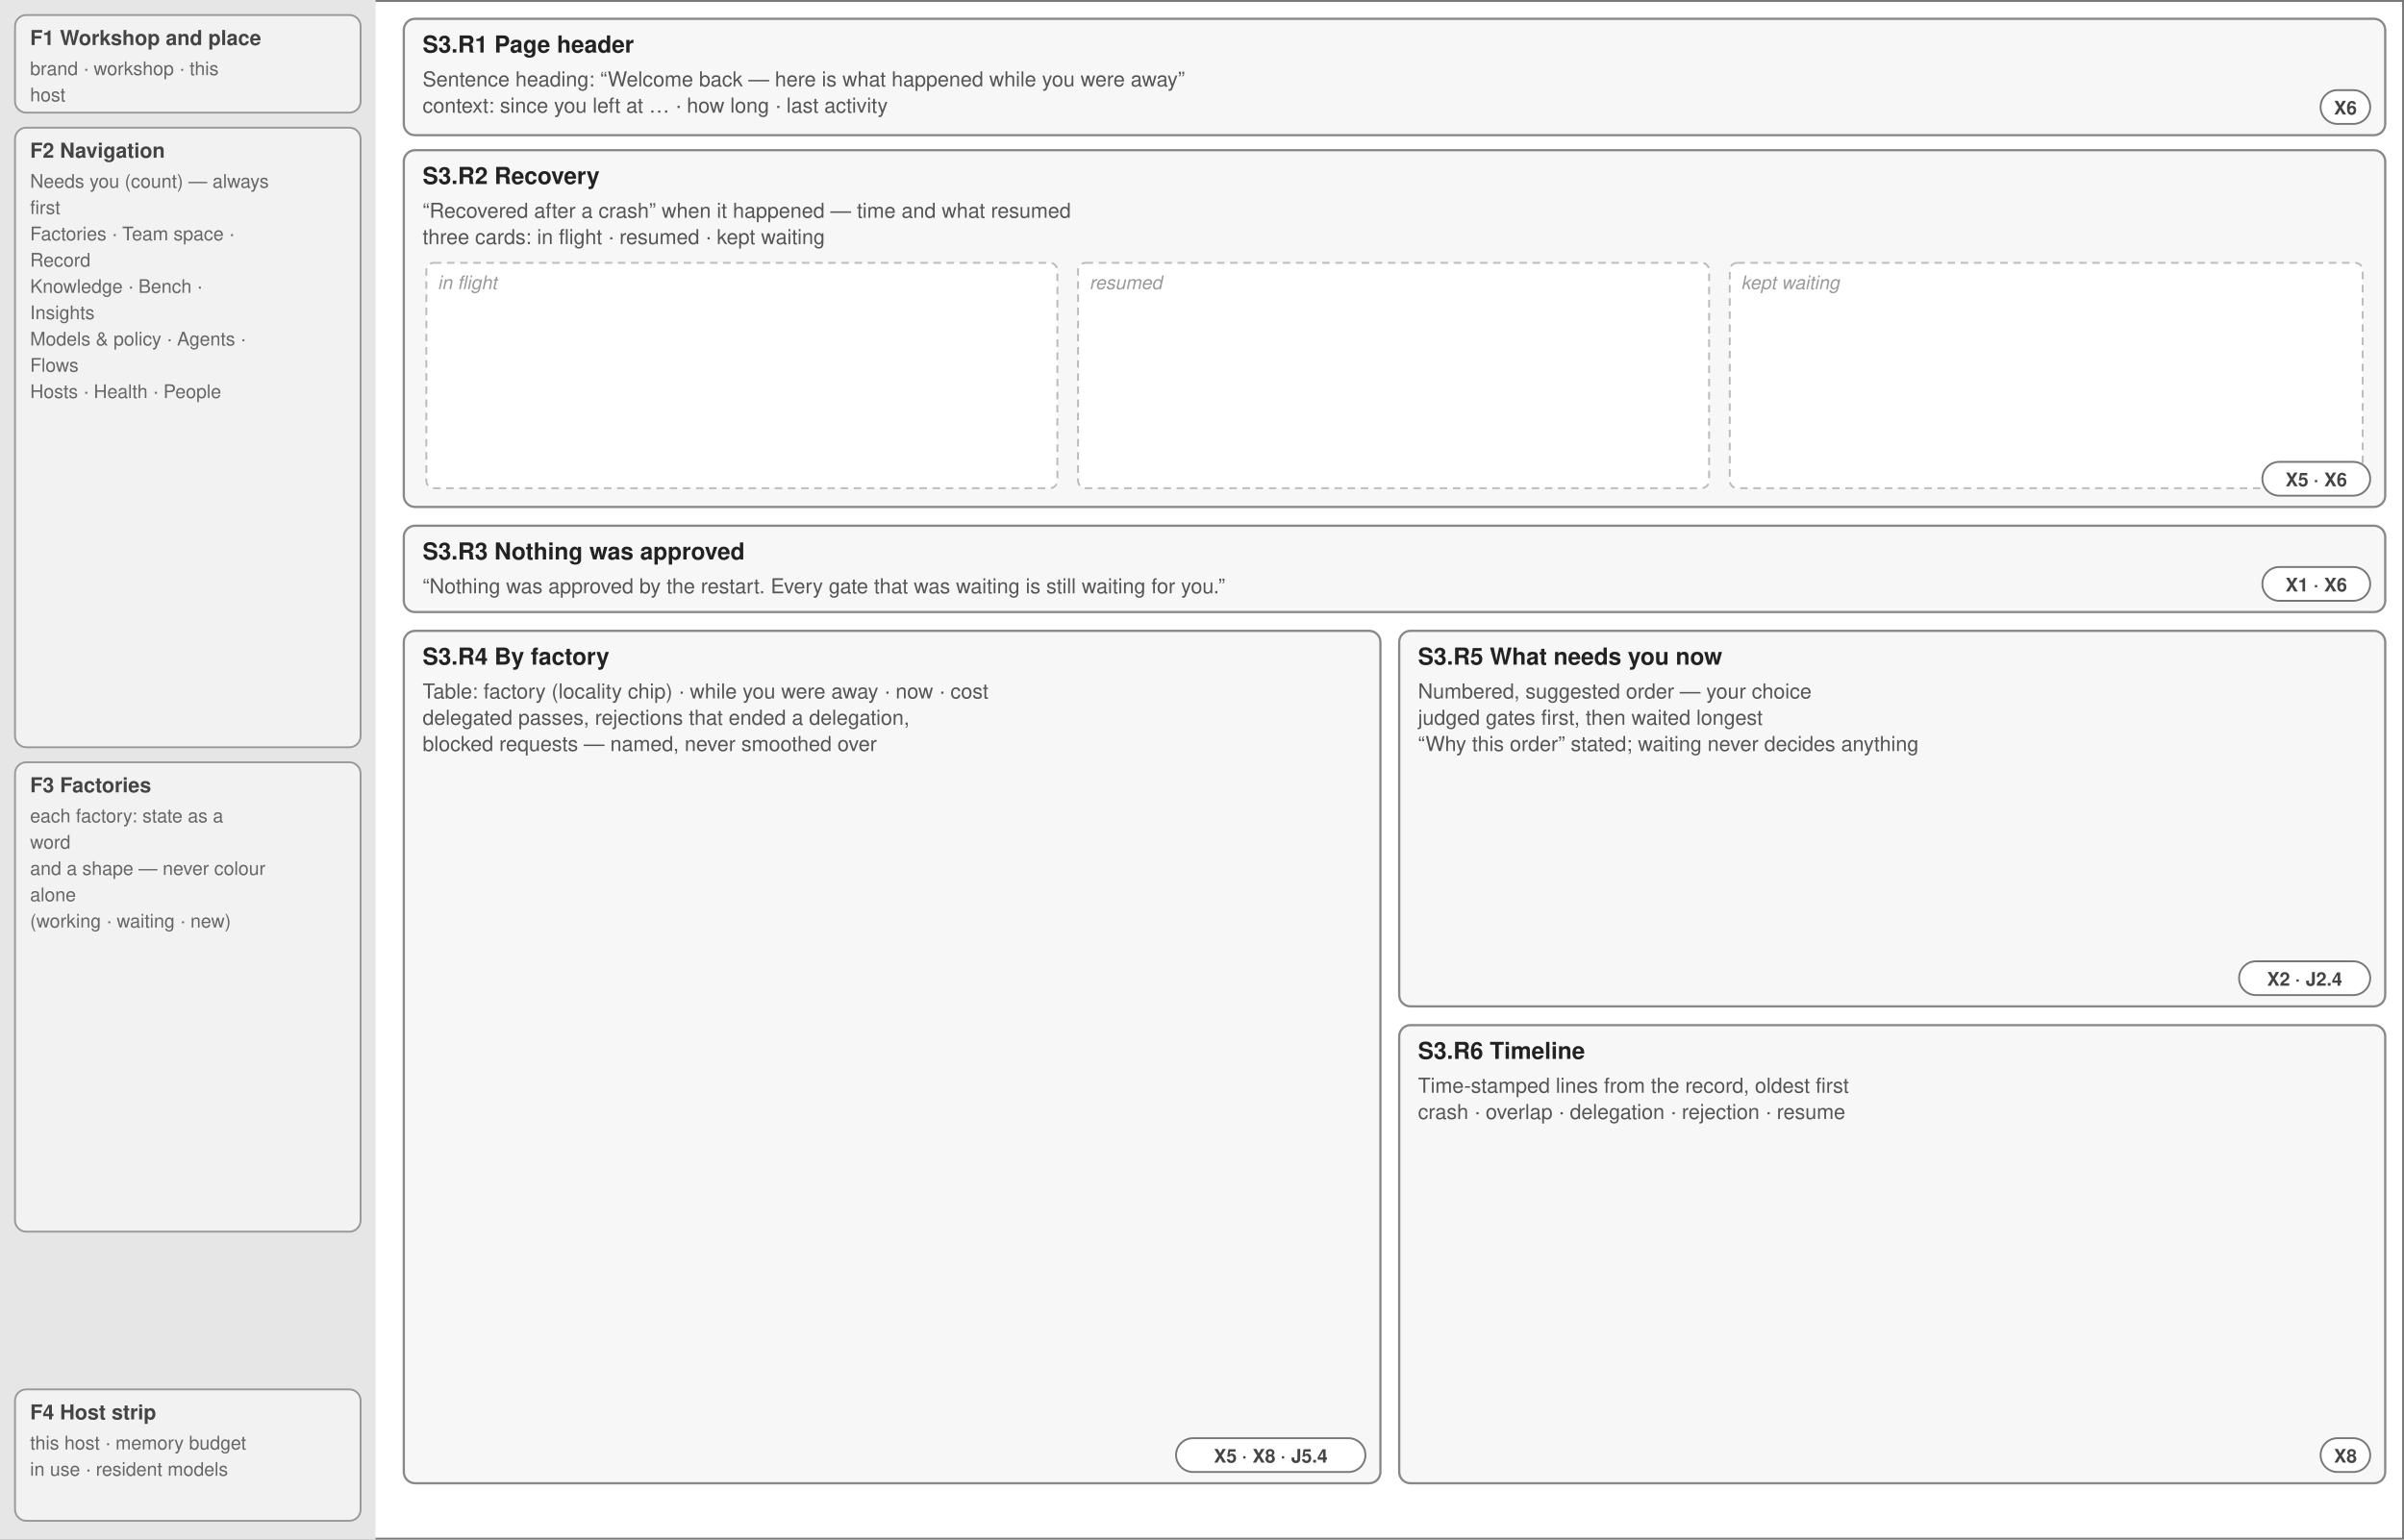
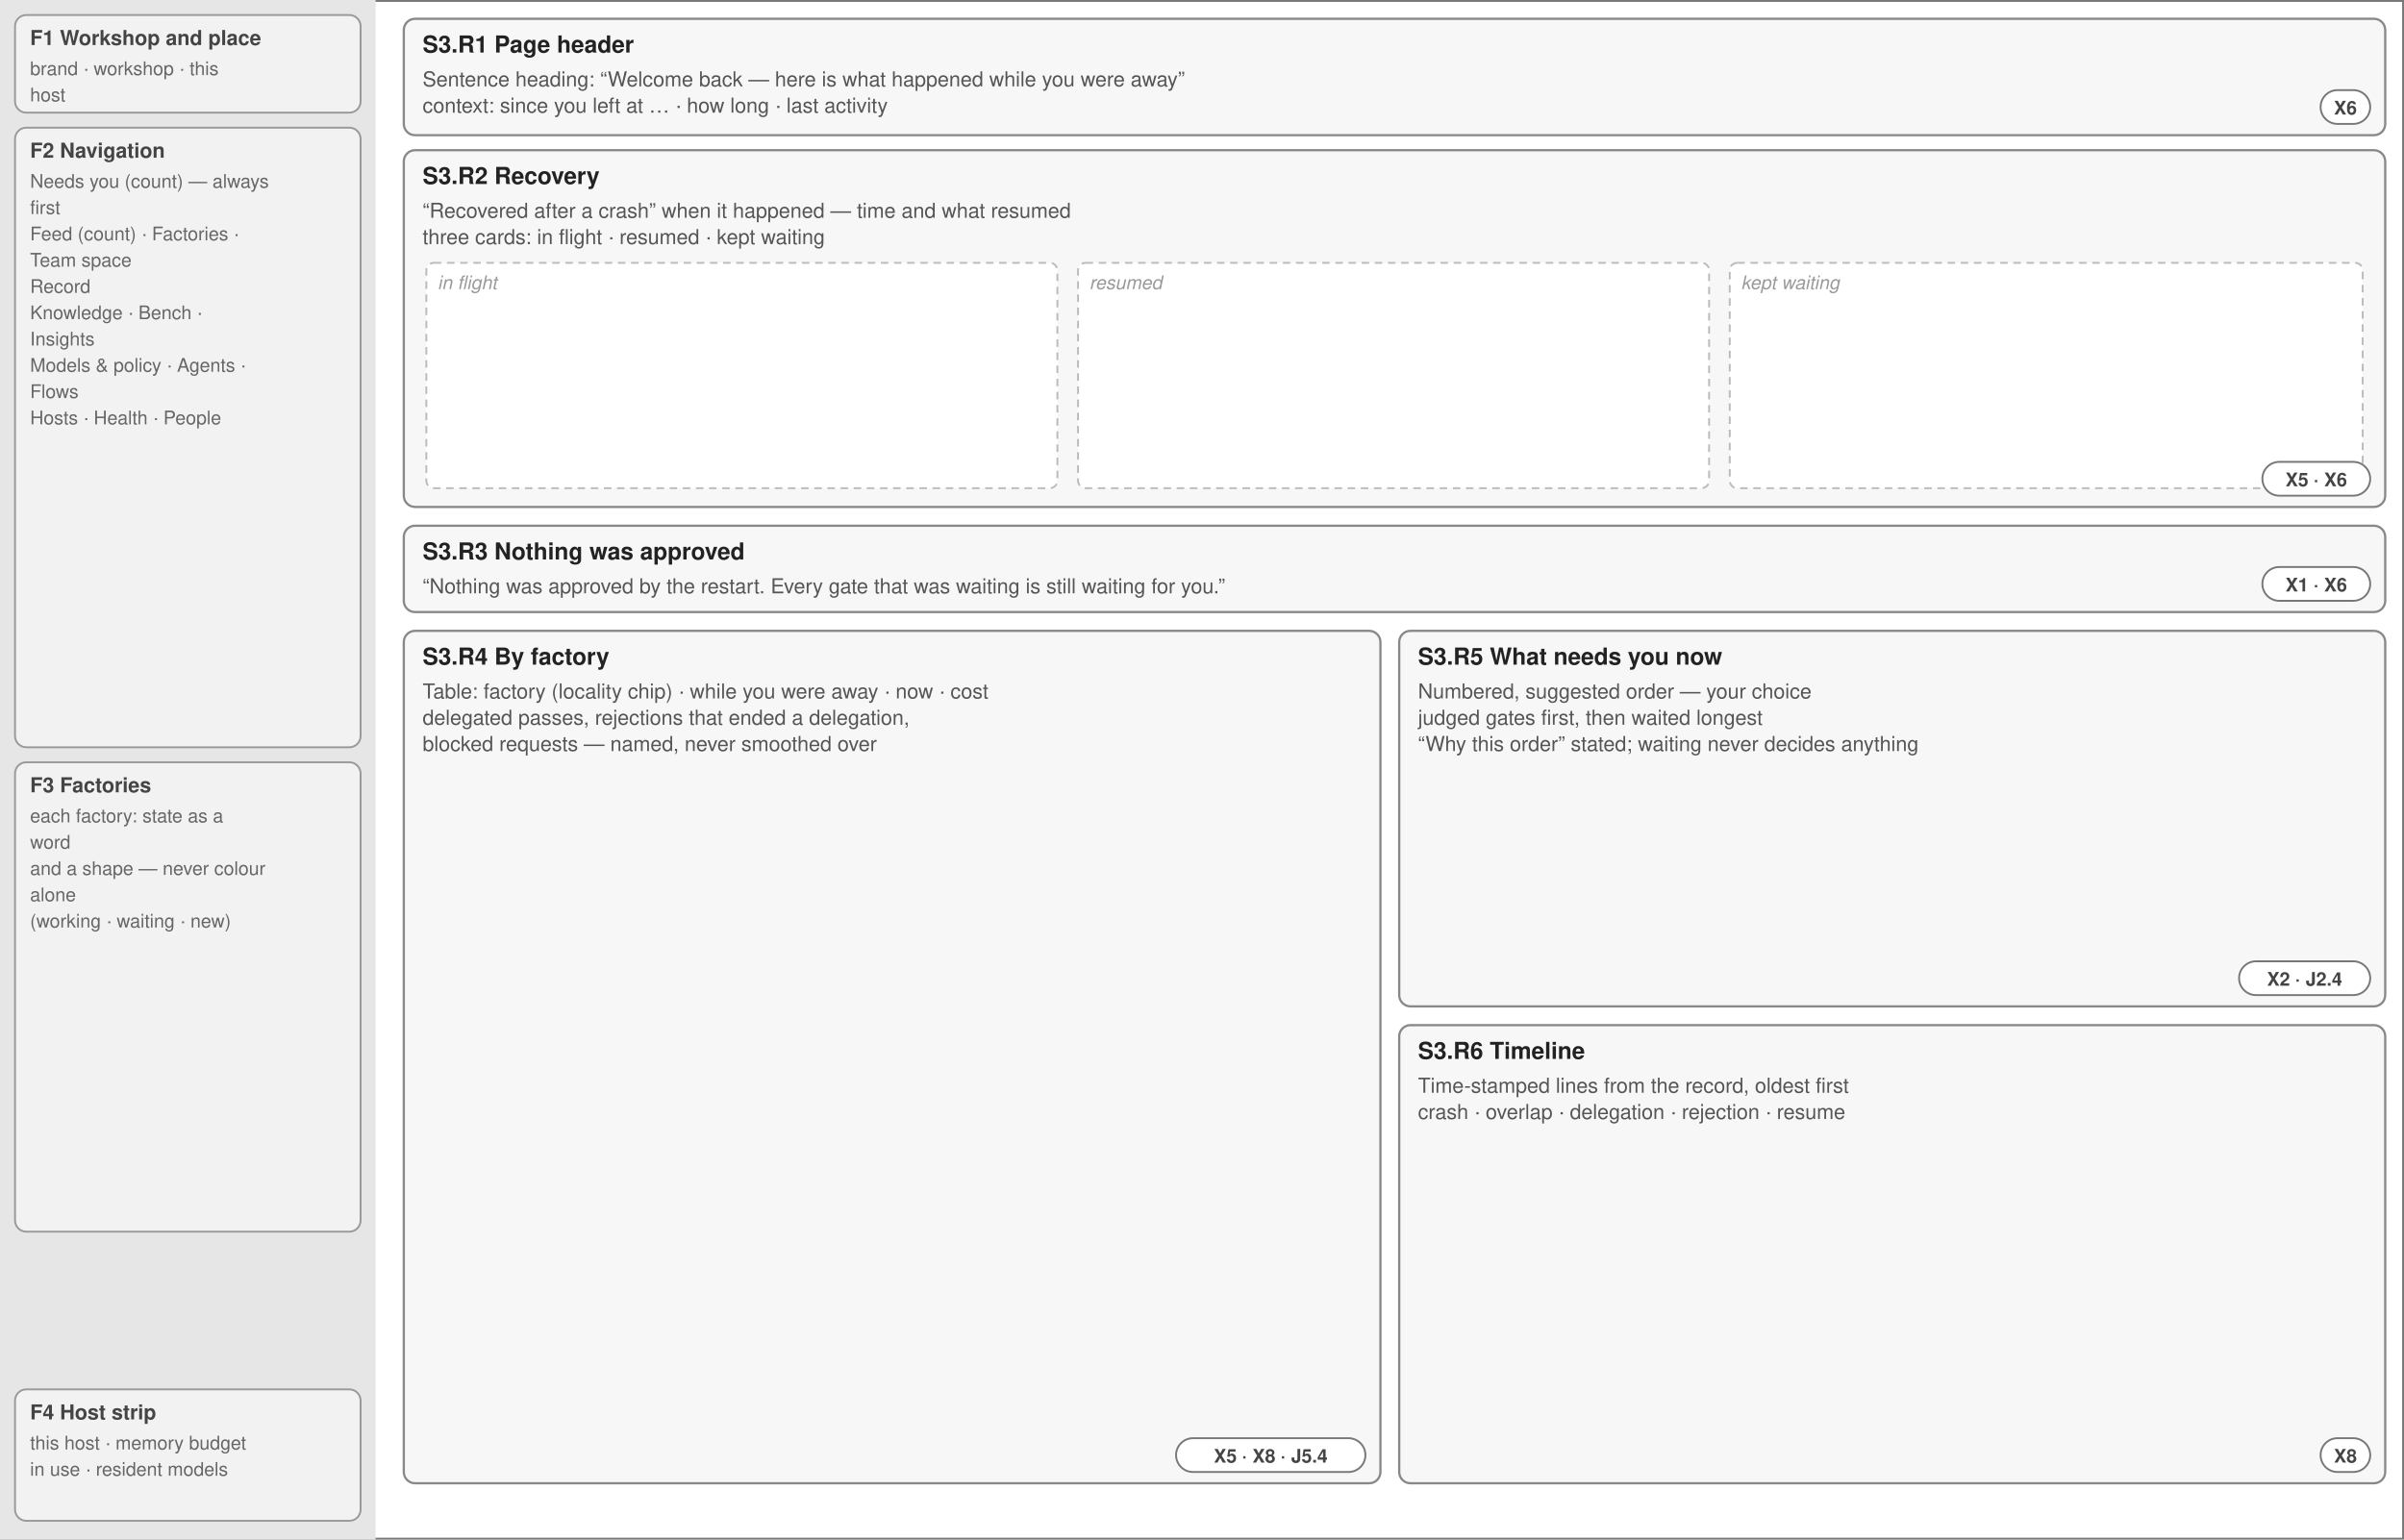
<svg xmlns="http://www.w3.org/2000/svg" viewBox="0 0 1280 820" font-family="Helvetica, Arial, sans-serif" role="img" aria-labelledby="t d">
  <rect x="0.5" y="0.5" width="1279" height="819" rx="0" fill="#fff" stroke="#777" stroke-width="1" />
  <rect x="0" y="0" width="200" height="820" rx="0" fill="#E6E6E6" stroke="none" stroke-width="0" />
  <rect x="8" y="8" width="184" height="52" rx="6" fill="#F2F2F2" stroke="#999" stroke-width="1" />
  <text x="16" y="24" font-size="11" font-weight="bold" fill="#444" font-style="normal" text-anchor="start">F1 Workshop and place</text>
  <text x="16" y="40" font-size="10" font-weight="normal" fill="#666" font-style="normal" text-anchor="start">brand · workshop · this</text>
  <text x="16" y="54" font-size="10" font-weight="normal" fill="#666" font-style="normal" text-anchor="start">host</text>
  <rect x="8" y="68" width="184" height="330" rx="6" fill="#F2F2F2" stroke="#999" stroke-width="1" />
  <text x="16" y="84" font-size="11" font-weight="bold" fill="#444" font-style="normal" text-anchor="start">F2 Navigation</text>
  <text x="16" y="100" font-size="10" font-weight="normal" fill="#666" font-style="normal" text-anchor="start">Needs you (count) — always</text>
  <text x="16" y="114" font-size="10" font-weight="normal" fill="#666" font-style="normal" text-anchor="start">first</text>
-   <text x="16" y="128" font-size="10" font-weight="normal" fill="#666" font-style="normal" text-anchor="start">Factories · Team space ·</text>
-   <text x="16" y="142" font-size="10" font-weight="normal" fill="#666" font-style="normal" text-anchor="start">Record</text>
-   <text x="16" y="156" font-size="10" font-weight="normal" fill="#666" font-style="normal" text-anchor="start">Knowledge · Bench ·</text>
-   <text x="16" y="170" font-size="10" font-weight="normal" fill="#666" font-style="normal" text-anchor="start">Insights</text>
-   <text x="16" y="184" font-size="10" font-weight="normal" fill="#666" font-style="normal" text-anchor="start">Models &amp; policy · Agents ·</text>
-   <text x="16" y="198" font-size="10" font-weight="normal" fill="#666" font-style="normal" text-anchor="start">Flows</text>
-   <text x="16" y="212" font-size="10" font-weight="normal" fill="#666" font-style="normal" text-anchor="start">Hosts · Health · People</text>
+   <text x="16" y="128" font-size="10" font-weight="normal" fill="#666" font-style="normal" text-anchor="start">Feed (count) · Factories ·</text>
+   <text x="16" y="142" font-size="10" font-weight="normal" fill="#666" font-style="normal" text-anchor="start">Team space</text>
+   <text x="16" y="156" font-size="10" font-weight="normal" fill="#666" font-style="normal" text-anchor="start">Record</text>
+   <text x="16" y="170" font-size="10" font-weight="normal" fill="#666" font-style="normal" text-anchor="start">Knowledge · Bench ·</text>
+   <text x="16" y="184" font-size="10" font-weight="normal" fill="#666" font-style="normal" text-anchor="start">Insights</text>
+   <text x="16" y="198" font-size="10" font-weight="normal" fill="#666" font-style="normal" text-anchor="start">Models &amp; policy · Agents ·</text>
+   <text x="16" y="212" font-size="10" font-weight="normal" fill="#666" font-style="normal" text-anchor="start">Flows</text>
+   <text x="16" y="226" font-size="10" font-weight="normal" fill="#666" font-style="normal" text-anchor="start">Hosts · Health · People</text>
  <rect x="8" y="406" width="184" height="250" rx="6" fill="#F2F2F2" stroke="#999" stroke-width="1" />
  <text x="16" y="422" font-size="11" font-weight="bold" fill="#444" font-style="normal" text-anchor="start">F3 Factories</text>
  <text x="16" y="438" font-size="10" font-weight="normal" fill="#666" font-style="normal" text-anchor="start">each factory: state as a</text>
  <text x="16" y="452" font-size="10" font-weight="normal" fill="#666" font-style="normal" text-anchor="start">word</text>
  <text x="16" y="466" font-size="10" font-weight="normal" fill="#666" font-style="normal" text-anchor="start">and a shape — never colour</text>
  <text x="16" y="480" font-size="10" font-weight="normal" fill="#666" font-style="normal" text-anchor="start">alone</text>
  <text x="16" y="494" font-size="10" font-weight="normal" fill="#666" font-style="normal" text-anchor="start">(working · waiting · new)</text>
  <rect x="8" y="740" width="184" height="70" rx="6" fill="#F2F2F2" stroke="#999" stroke-width="1" />
  <text x="16" y="756" font-size="11" font-weight="bold" fill="#444" font-style="normal" text-anchor="start">F4 Host strip</text>
  <text x="16" y="772" font-size="10" font-weight="normal" fill="#666" font-style="normal" text-anchor="start">this host · memory budget</text>
  <text x="16" y="786" font-size="10" font-weight="normal" fill="#666" font-style="normal" text-anchor="start">in use · resident models</text>
  <rect x="215" y="10" width="1055" height="62" rx="6" fill="#F7F7F7" stroke="#888" stroke-width="1.2" />
  <text x="225" y="28" font-size="12.5" font-weight="bold" fill="#222" font-style="normal" text-anchor="start">S3.R1  Page header</text>
  <text x="225" y="46" font-size="11" font-weight="normal" fill="#555" font-style="normal" text-anchor="start">Sentence heading: “Welcome back — here is what happened while you were away”</text>
  <text x="225" y="60" font-size="11" font-weight="normal" fill="#555" font-style="normal" text-anchor="start">context: since you left at … · how long · last activity</text>
  <rect x="1235.6" y="48" width="26.4" height="18" rx="9" fill="#fff" stroke="#777" stroke-width="1" />
  <text x="1248.8" y="61" font-size="10" font-weight="bold" fill="#444" font-style="normal" text-anchor="middle">X6</text>
  <rect x="215" y="80" width="1055" height="190" rx="6" fill="#F7F7F7" stroke="#888" stroke-width="1.2" />
  <rect x="227" y="140" width="336" height="120" rx="4" fill="#fff" stroke="#BBB" stroke-width="1" stroke-dasharray="4 3" />
  <text x="233" y="154" font-size="10" font-weight="normal" fill="#999" font-style="italic" text-anchor="start">in flight</text>
  <rect x="574" y="140" width="336" height="120" rx="4" fill="#fff" stroke="#BBB" stroke-width="1" stroke-dasharray="4 3" />
  <text x="580" y="154" font-size="10" font-weight="normal" fill="#999" font-style="italic" text-anchor="start">resumed</text>
  <rect x="921" y="140" width="337" height="120" rx="4" fill="#fff" stroke="#BBB" stroke-width="1" stroke-dasharray="4 3" />
  <text x="927" y="154" font-size="10" font-weight="normal" fill="#999" font-style="italic" text-anchor="start">kept waiting</text>
  <text x="225" y="98" font-size="12.5" font-weight="bold" fill="#222" font-style="normal" text-anchor="start">S3.R2  Recovery</text>
  <text x="225" y="116" font-size="11" font-weight="normal" fill="#555" font-style="normal" text-anchor="start">“Recovered after a crash” when it happened — time and what resumed</text>
  <text x="225" y="130" font-size="11" font-weight="normal" fill="#555" font-style="normal" text-anchor="start">three cards: in flight · resumed · kept waiting</text>
  <rect x="1204.6" y="246" width="57.4" height="18" rx="9" fill="#fff" stroke="#777" stroke-width="1" />
  <text x="1233.3" y="259" font-size="10" font-weight="bold" fill="#444" font-style="normal" text-anchor="middle">X5 · X6</text>
  <rect x="215" y="280" width="1055" height="46" rx="6" fill="#F7F7F7" stroke="#888" stroke-width="1.2" />
  <text x="225" y="298" font-size="12.5" font-weight="bold" fill="#222" font-style="normal" text-anchor="start">S3.R3  Nothing was approved</text>
  <text x="225" y="316" font-size="11" font-weight="normal" fill="#555" font-style="normal" text-anchor="start">“Nothing was approved by the restart. Every gate that was waiting is still waiting for you.”</text>
  <rect x="1204.6" y="302" width="57.4" height="18" rx="9" fill="#fff" stroke="#777" stroke-width="1" />
  <text x="1233.3" y="315" font-size="10" font-weight="bold" fill="#444" font-style="normal" text-anchor="middle">X1 · X6</text>
  <rect x="215" y="336" width="520" height="454" rx="6" fill="#F7F7F7" stroke="#888" stroke-width="1.2" />
  <text x="225" y="354" font-size="12.5" font-weight="bold" fill="#222" font-style="normal" text-anchor="start">S3.R4  By factory</text>
  <text x="225" y="372" font-size="11" font-weight="normal" fill="#555" font-style="normal" text-anchor="start">Table: factory (locality chip) · while you were away · now · cost</text>
  <text x="225" y="386" font-size="11" font-weight="normal" fill="#555" font-style="normal" text-anchor="start">delegated passes, rejections that ended a delegation,</text>
  <text x="225" y="400" font-size="11" font-weight="normal" fill="#555" font-style="normal" text-anchor="start">blocked requests — named, never smoothed over</text>
  <rect x="626.2" y="766" width="100.8" height="18" rx="9" fill="#fff" stroke="#777" stroke-width="1" />
  <text x="676.6" y="779" font-size="10" font-weight="bold" fill="#444" font-style="normal" text-anchor="middle">X5 · X8 · J5.4</text>
  <rect x="745" y="336" width="525" height="200" rx="6" fill="#F7F7F7" stroke="#888" stroke-width="1.2" />
  <text x="755" y="354" font-size="12.5" font-weight="bold" fill="#222" font-style="normal" text-anchor="start">S3.R5  What needs you now</text>
  <text x="755" y="372" font-size="11" font-weight="normal" fill="#555" font-style="normal" text-anchor="start">Numbered, suggested order — your choice</text>
  <text x="755" y="386" font-size="11" font-weight="normal" fill="#555" font-style="normal" text-anchor="start">judged gates first, then waited longest</text>
  <text x="755" y="400" font-size="11" font-weight="normal" fill="#555" font-style="normal" text-anchor="start">“Why this order” stated; waiting never decides anything</text>
  <rect x="1192.2" y="512" width="69.8" height="18" rx="9" fill="#fff" stroke="#777" stroke-width="1" />
  <text x="1227.1" y="525" font-size="10" font-weight="bold" fill="#444" font-style="normal" text-anchor="middle">X2 · J2.4</text>
  <rect x="745" y="546" width="525" height="244" rx="6" fill="#F7F7F7" stroke="#888" stroke-width="1.2" />
  <text x="755" y="564" font-size="12.5" font-weight="bold" fill="#222" font-style="normal" text-anchor="start">S3.R6  Timeline</text>
  <text x="755" y="582" font-size="11" font-weight="normal" fill="#555" font-style="normal" text-anchor="start">Time-stamped lines from the record, oldest first</text>
  <text x="755" y="596" font-size="11" font-weight="normal" fill="#555" font-style="normal" text-anchor="start">crash · overlap · delegation · rejection · resume</text>
  <rect x="1235.6" y="766" width="26.4" height="18" rx="9" fill="#fff" stroke="#777" stroke-width="1" />
  <text x="1248.8" y="779" font-size="10" font-weight="bold" fill="#444" font-style="normal" text-anchor="middle">X8</text>
</svg>
